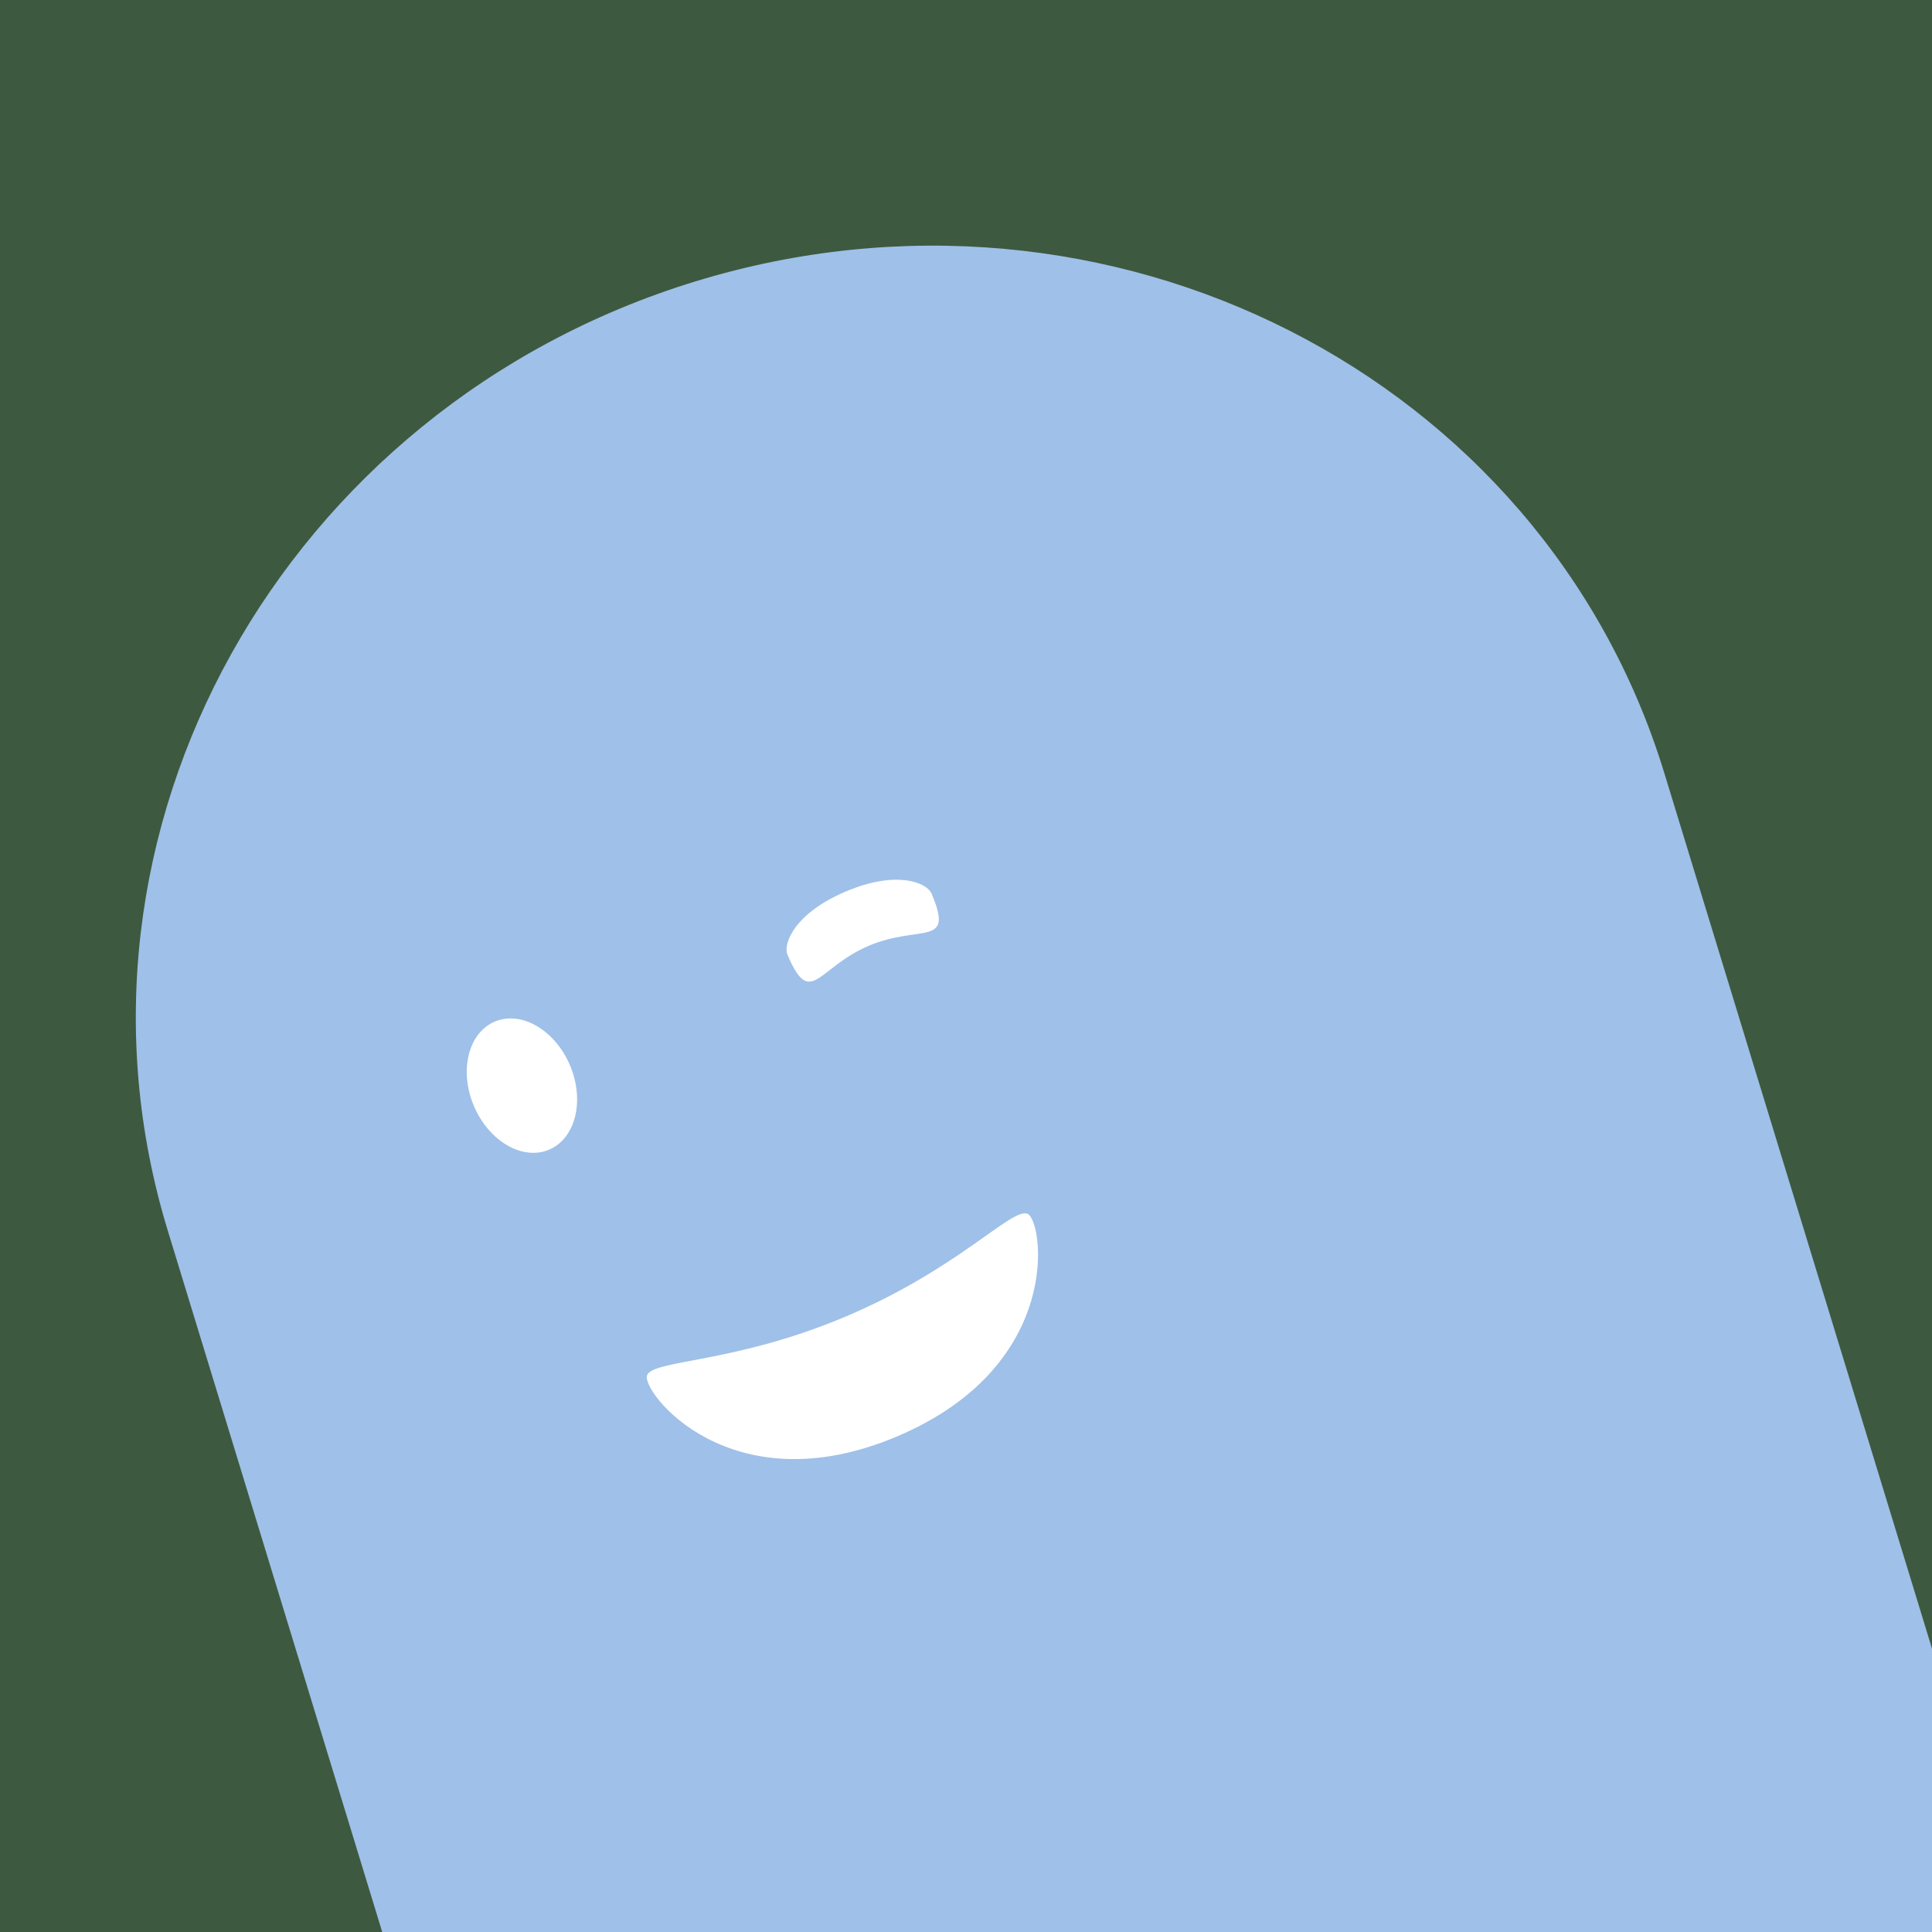
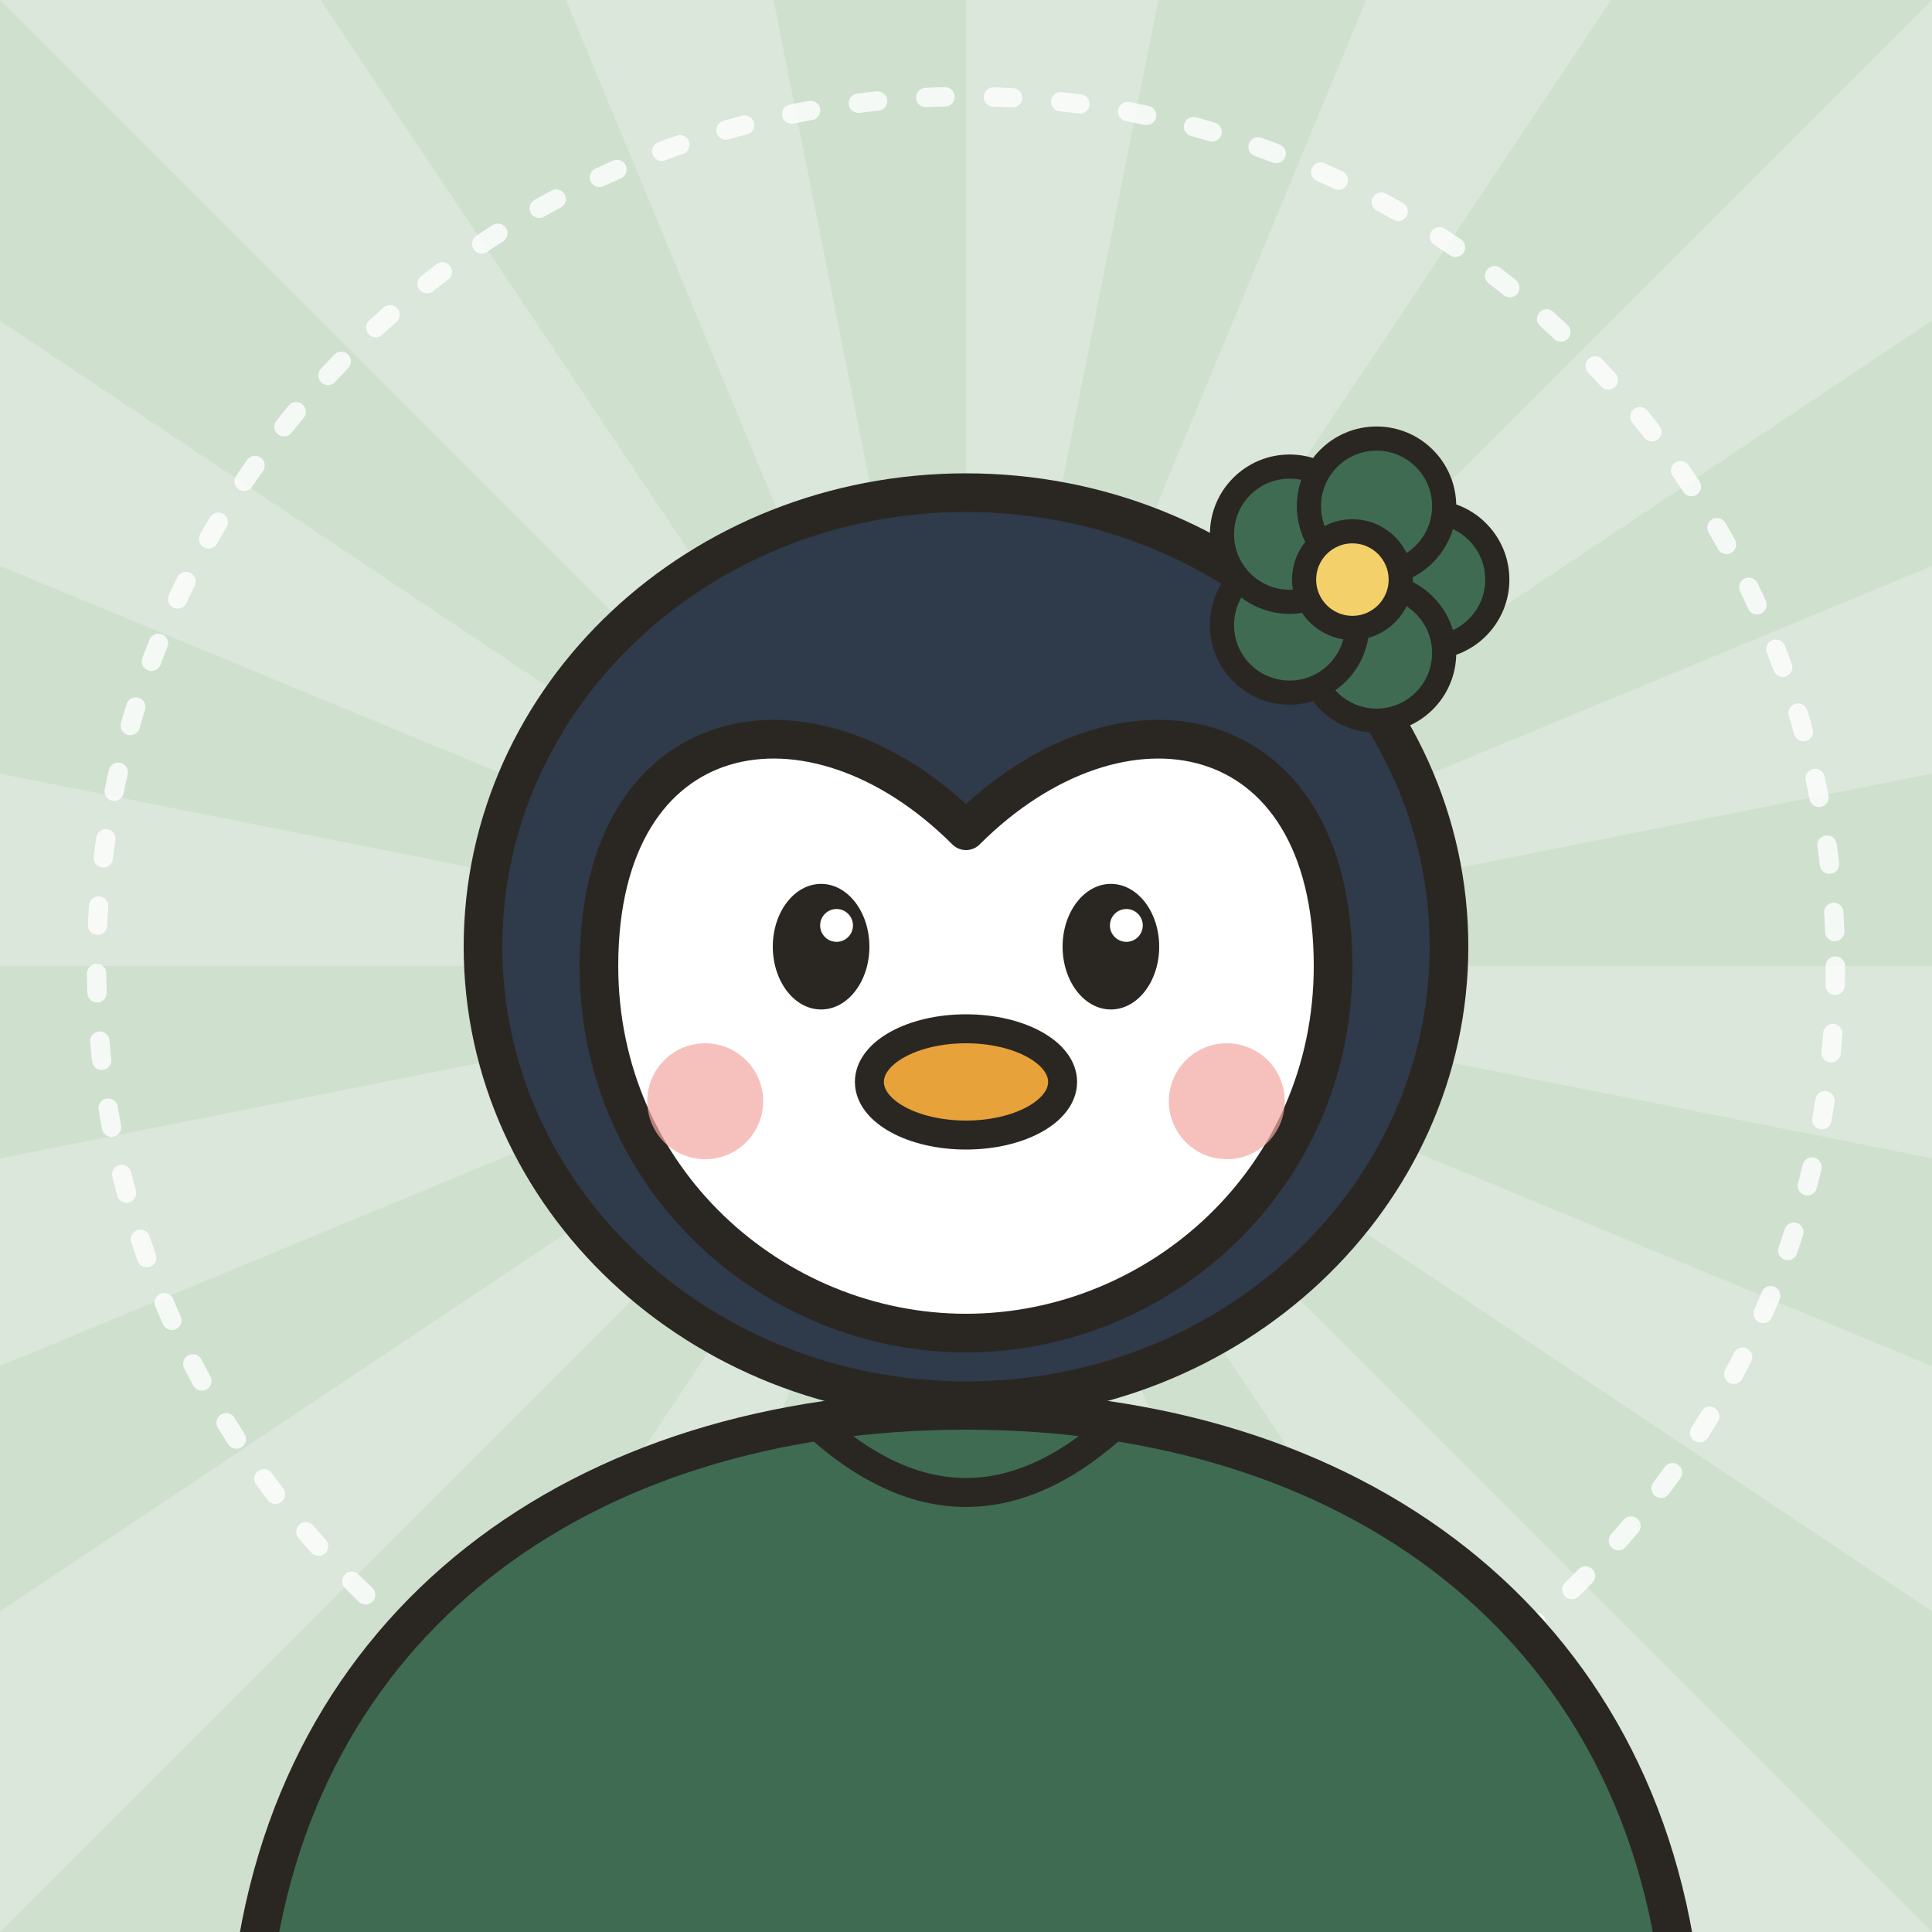
- <svg xmlns="http://www.w3.org/2000/svg" viewBox="0 0 100 100" fill="none" shape-rendering="auto">
-   <mask id="viewboxMask">
-     <rect width="100" height="100" rx="0" ry="0" x="0" y="0" fill="#fff" />
-   </mask>
-   <g mask="url(#viewboxMask)">
-     <rect fill="#3d5a40" width="100" height="100" x="0" y="0" />
-     <g transform="translate(5 5) scale(0.9)">
-       <g transform="translate(2, -2) rotate(-17 50 70)">
-         <path d="M95 53.33C95 29.4 74.85 10 50 10S5 29.4 5 53.33V140h90V53.33Z" fill="#9fc0e8" />
-         <g transform="translate(29 33)">
-           <g transform="translate(-10, 7) rotate(-6 21 21)">
-             <g transform="translate(0 2)">
-               <path d="M12 8c0 2.2-1.34 4-3 4s-3-1.8-3-4 1.34-4 3-4 3 1.8 3 4ZM30.5 5C27.29 5 26 6.36 26 7.04c0 3.4 1.29 1.35 4.5 1.35S35 10.43 35 7.04C35 6.36 33.71 5 30.5 5Z" fill="#ffffff" />
-             </g>
-             <g transform="translate(6 26)">
-               <path d="M15 11C4.52 11 2.42 2.82 3.12 2.14 3.82 1.46 8.02 3.5 15 3.5c6.99 0 11.18-2.04 11.88-1.36.7.68-1.4 8.86-11.88 8.86Z" fill="#ffffff" />
-             </g>
-           </g>
-         </g>
-       </g>
-     </g>
-   </g>
+ <svg xmlns="http://www.w3.org/2000/svg" viewBox="0 0 200 200">
+   <rect width="200" height="200" fill="#cfe0cf" />
+   <path d="M100 100 L250.0 100.0 L247.1 129.3 Z M100 100 L238.6 157.4 L224.7 183.3 Z M100 100 L206.1 206.1 L183.3 224.7 Z M100 100 L157.4 238.6 L129.3 247.1 Z M100 100 L100.0 250.0 L70.7 247.1 Z M100 100 L42.6 238.6 L16.7 224.7 Z M100 100 L-6.1 206.1 L-24.7 183.3 Z M100 100 L-38.6 157.4 L-47.1 129.3 Z M100 100 L-50.0 100.0 L-47.1 70.7 Z M100 100 L-38.6 42.6 L-24.7 16.7 Z M100 100 L-6.1 -6.1 L16.7 -24.7 Z M100 100 L42.6 -38.6 L70.7 -47.1 Z M100 100 L100.0 -50.0 L129.3 -47.1 Z M100 100 L157.4 -38.6 L183.3 -24.7 Z M100 100 L206.1 -6.1 L224.7 16.7 Z M100 100 L238.6 42.6 L247.1 70.7 Z" fill="#fff" opacity=".22" />
+   <circle cx="100" cy="100" r="90" fill="none" stroke="#fff" stroke-width="2" stroke-dasharray="2 5" stroke-linecap="round" opacity=".8" />
+   <path d="M26 206 C30 168 60 146 100 146 C140 146 170 168 174 206 Z" fill="#3f6b52" stroke="#2a2723" stroke-width="4" stroke-linejoin="round" stroke-linecap="round" />
+   <path d="M84 147 Q100 162 116 147" fill="none" stroke="#2a2723" stroke-width="3" stroke-linejoin="round" stroke-linecap="round" />
+   <ellipse cx="100" cy="98" rx="50" ry="47" fill="#2f3a4a" stroke="#2a2723" stroke-width="4" stroke-linejoin="round" stroke-linecap="round" />
+   <path d="M62 100 C62 74 84 70 100 86 C116 70 138 74 138 100 C138 122 120 138 100 138 C80 138 62 122 62 100 Z" fill="#fff" stroke="#2a2723" stroke-width="4" stroke-linejoin="round" stroke-linecap="round" />
+   <ellipse cx="85" cy="98" rx="5" ry="6.5" fill="#2a2723" />
+   <ellipse cx="115" cy="98" rx="5" ry="6.5" fill="#2a2723" />
+   <circle cx="86.6" cy="95.8" r="1.7" fill="#fff" />
+   <circle cx="116.6" cy="95.8" r="1.7" fill="#fff" />
+   <ellipse cx="100" cy="112" rx="10" ry="5.5" fill="#e8a23a" stroke="#2a2723" stroke-width="3" stroke-linejoin="round" stroke-linecap="round" />
+   <circle cx="73" cy="114" r="6" fill="#f2a7a0" opacity=".7" />
+   <circle cx="127" cy="114" r="6" fill="#f2a7a0" opacity=".7" />
+   <circle cx="148.0" cy="60.0" r="7" fill="#3f6b52" stroke="#2a2723" stroke-width="2.5" stroke-linejoin="round" stroke-linecap="round" />
+   <circle cx="142.5" cy="67.6" r="7" fill="#3f6b52" stroke="#2a2723" stroke-width="2.5" stroke-linejoin="round" stroke-linecap="round" />
+   <circle cx="133.5" cy="64.7" r="7" fill="#3f6b52" stroke="#2a2723" stroke-width="2.5" stroke-linejoin="round" stroke-linecap="round" />
+   <circle cx="133.5" cy="55.3" r="7" fill="#3f6b52" stroke="#2a2723" stroke-width="2.5" stroke-linejoin="round" stroke-linecap="round" />
+   <circle cx="142.5" cy="52.4" r="7" fill="#3f6b52" stroke="#2a2723" stroke-width="2.5" stroke-linejoin="round" stroke-linecap="round" />
+   <circle cx="140" cy="60" r="5" fill="#f4d06b" stroke="#2a2723" stroke-width="2.5" stroke-linejoin="round" stroke-linecap="round" />
</svg>
